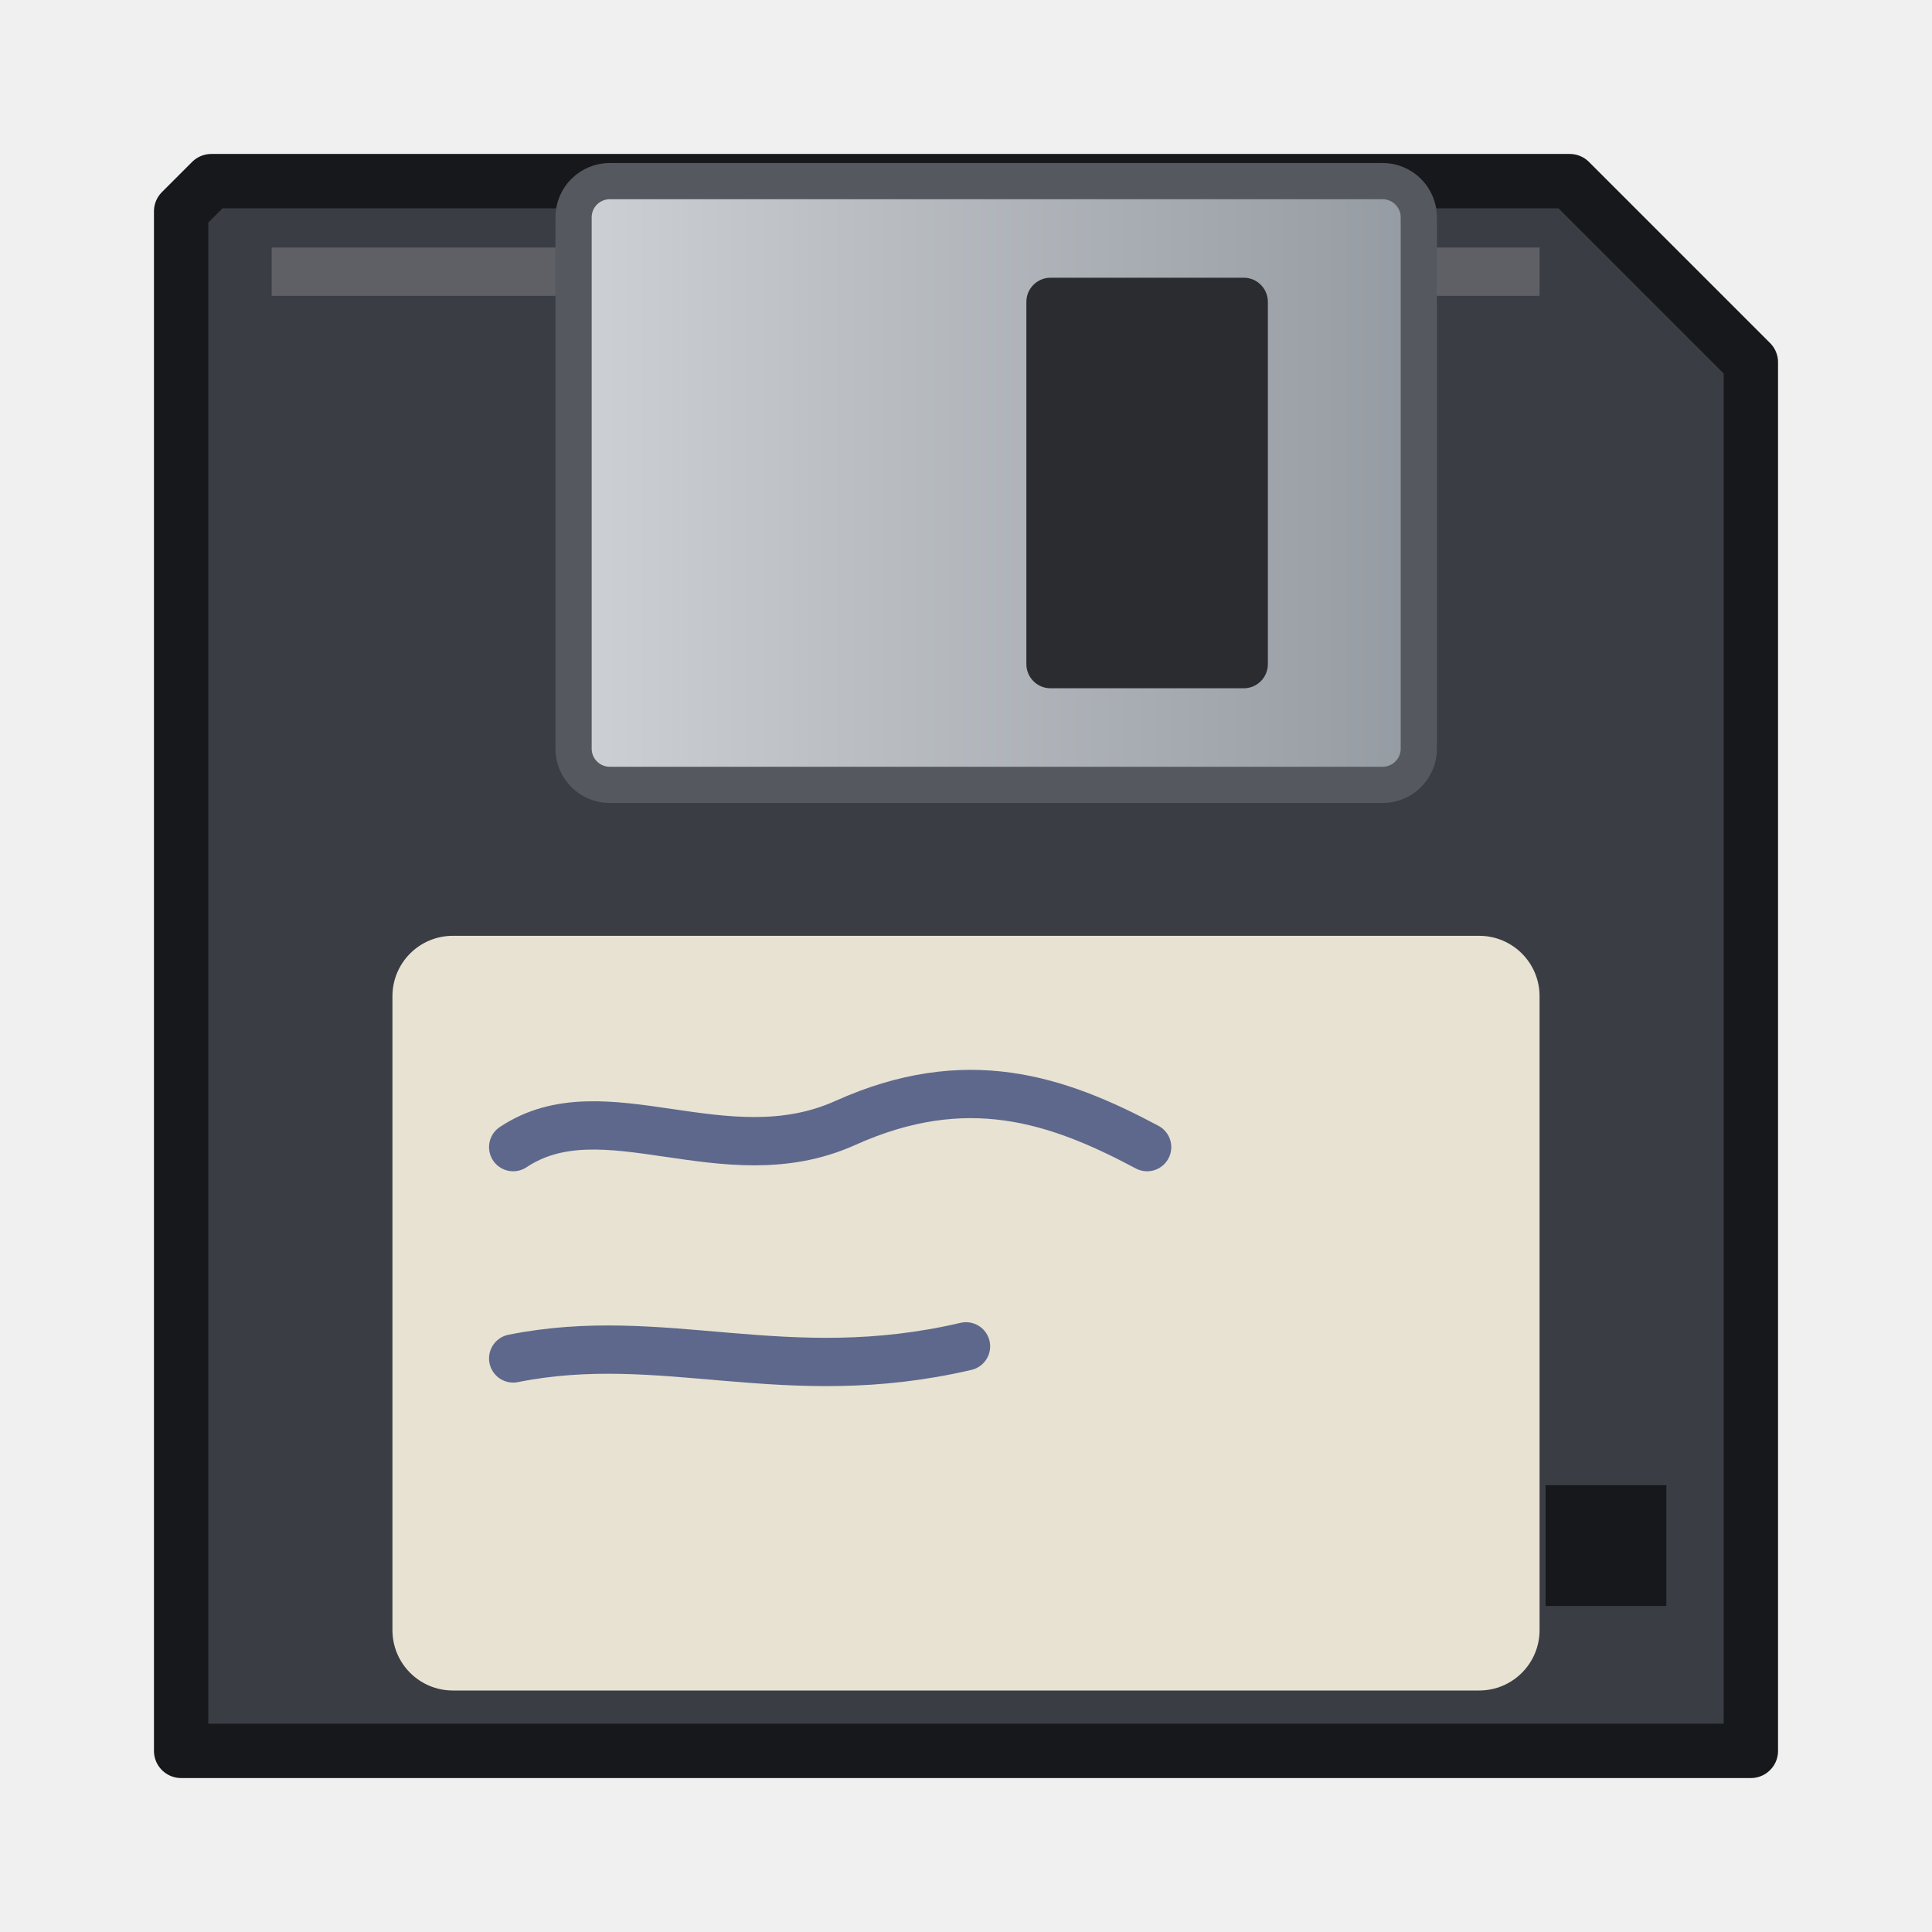
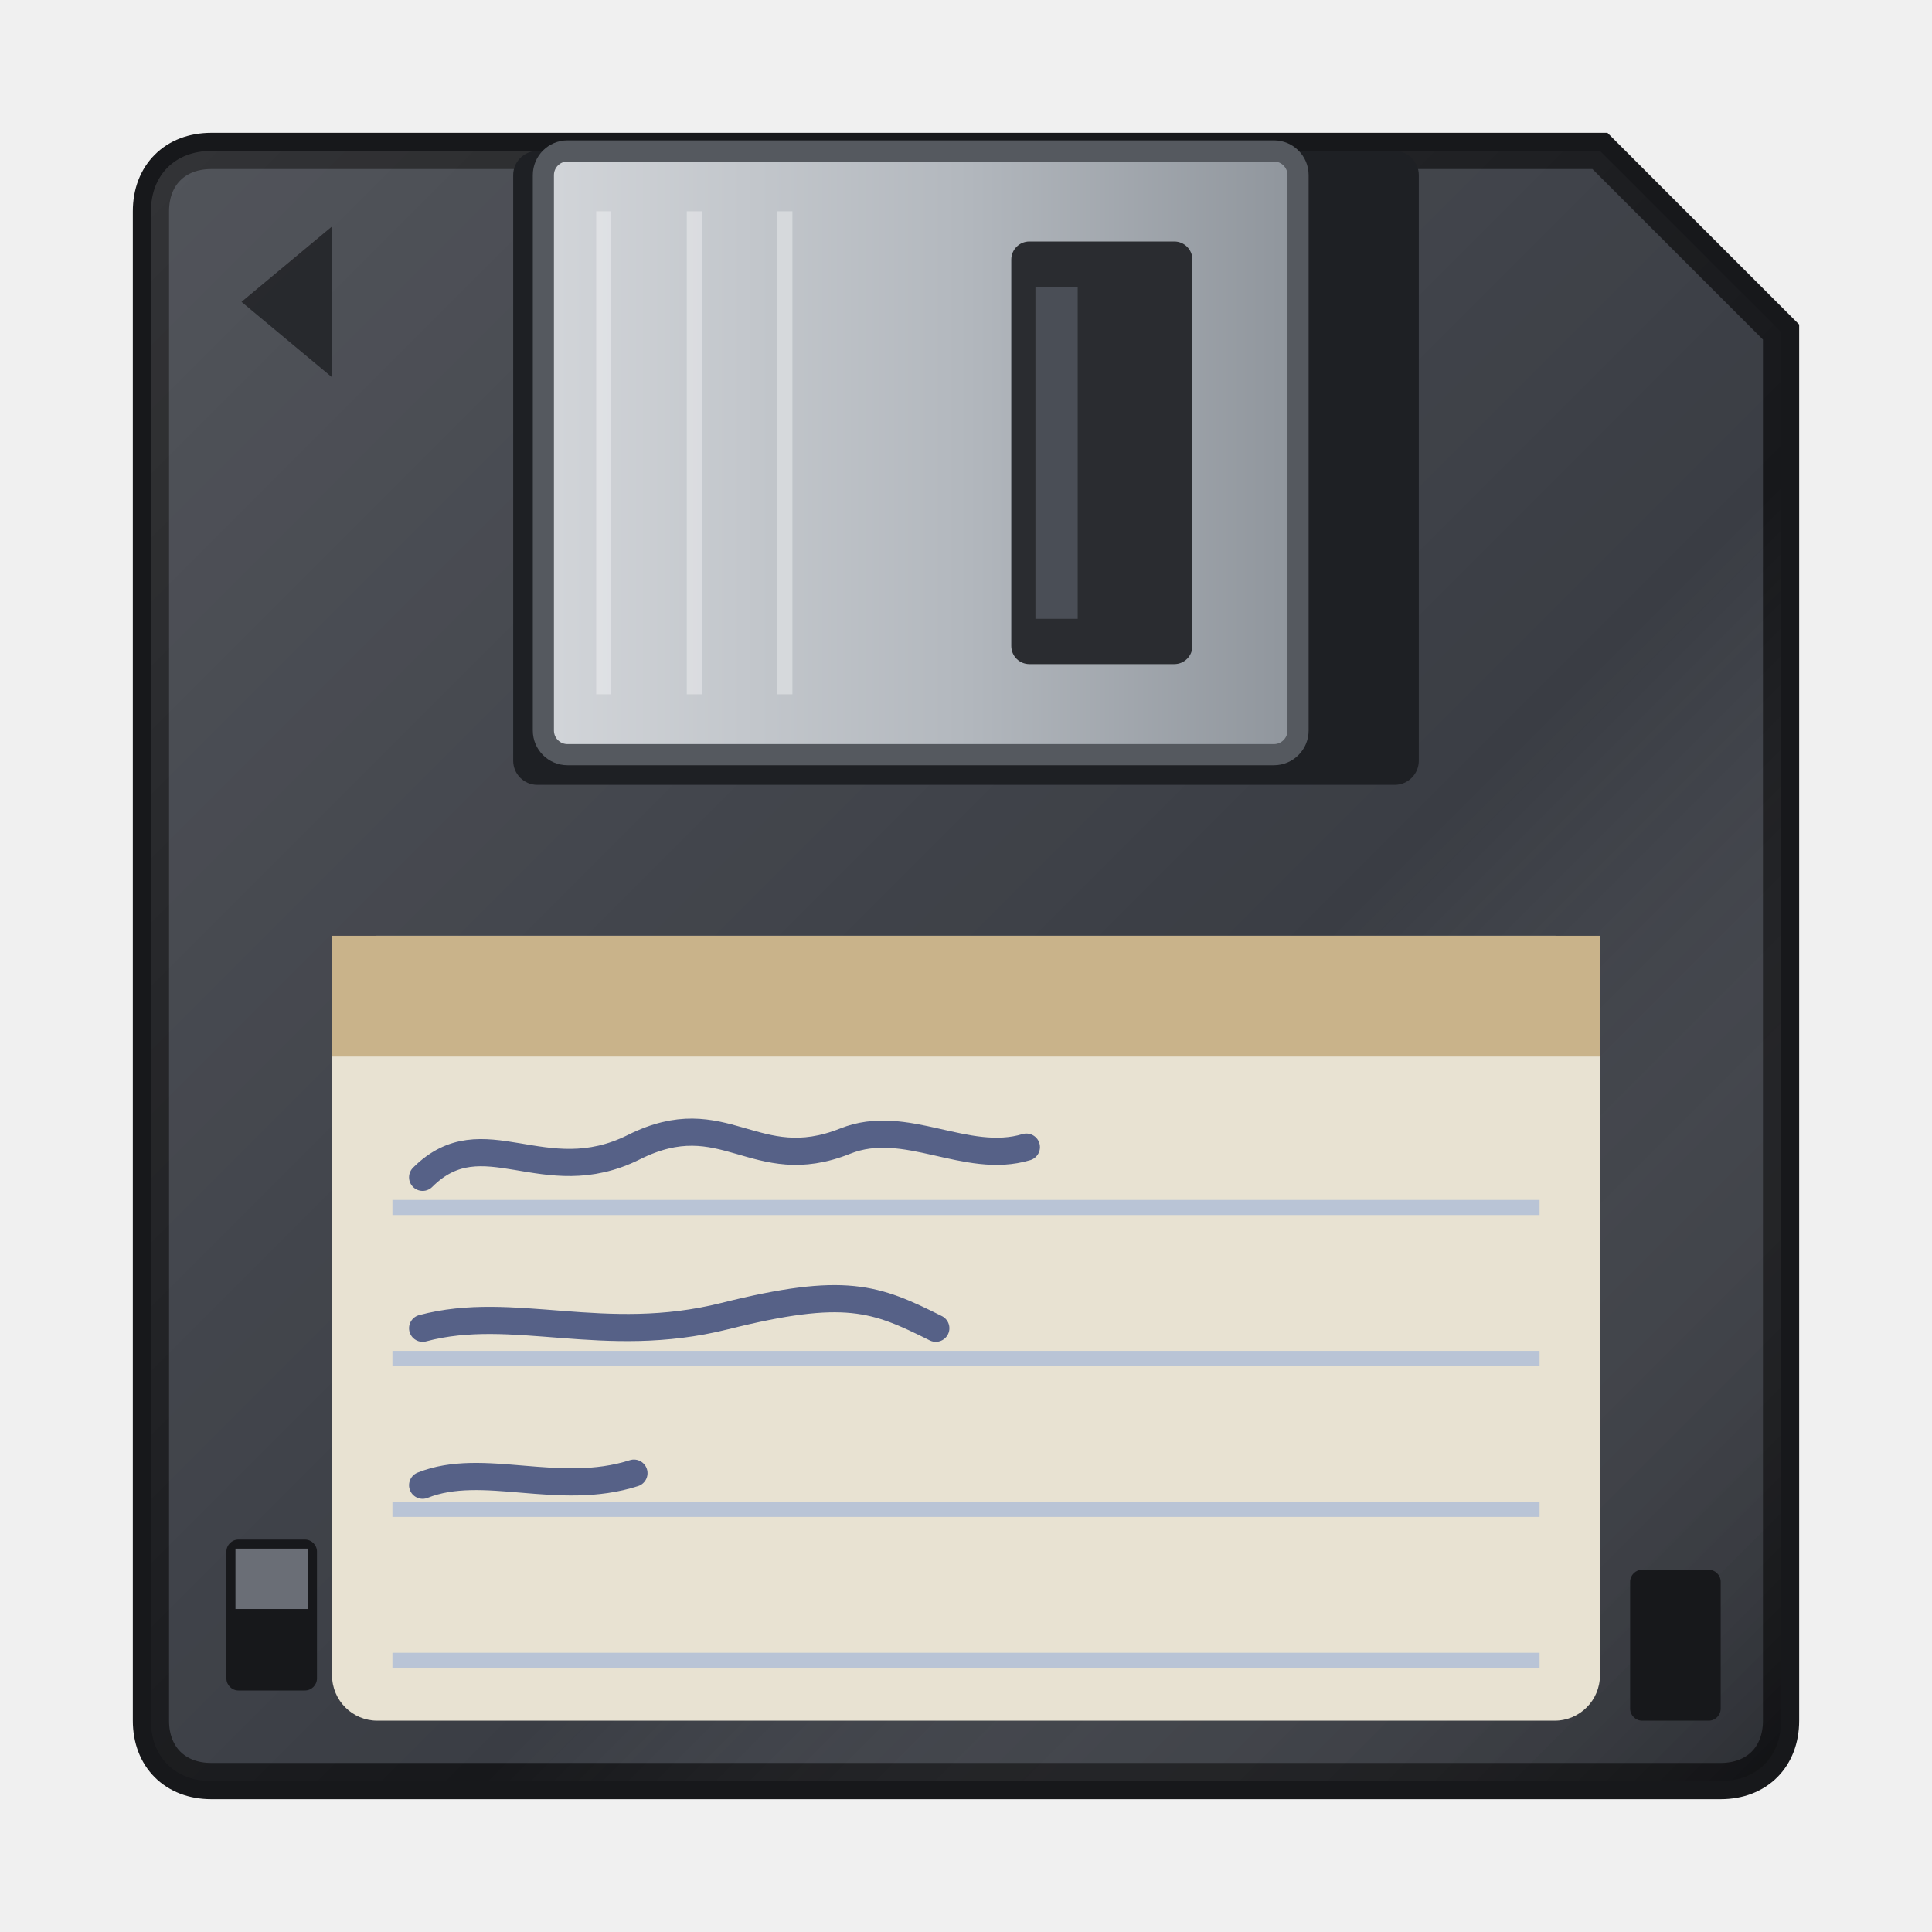
- <svg xmlns="http://www.w3.org/2000/svg" viewBox="0 0 32 32">
+ <svg xmlns="http://www.w3.org/2000/svg" viewBox="0 0 64 64">
  <defs>
    <linearGradient id="shutter" x1="0" y1="0" x2="1" y2="0">
-       <stop offset="0" stop-color="#cdd0d4" />
-       <stop offset="1" stop-color="#959ba2" />
+       <stop offset="0" stop-color="#d2d5d9" />
+       <stop offset="0.55" stop-color="#b3b8be" />
+       <stop offset="1" stop-color="#8f959c" />
+     </linearGradient>
+     <linearGradient id="shade" x1="0" y1="0" x2="1" y2="1">
+       <stop offset="0" stop-color="#ffffff" stop-opacity="0.12" />
+       <stop offset="0.6" stop-color="#ffffff" stop-opacity="0" />
+       <stop offset="1" stop-color="#000000" stop-opacity="0.25" />
    </linearGradient>
  </defs>
-   <path d="M3.5 3L26 3L29 6L29 29L3 29L3 3.5Z" fill="#3a3d44" stroke="#17181b" stroke-width="0.9" stroke-linejoin="round" />
-   <path d="M4.5 4.5L25.5 4.5" stroke="#ffffff" stroke-opacity="0.18" stroke-width="0.8" />
-   <rect x="9.5" y="3" width="14" height="10" rx="0.6" fill="url(#shutter)" stroke="#55595f" stroke-width="0.6" />
-   <rect x="17" y="4.6" width="4" height="6.8" rx="0.4" fill="#2a2c30" />
-   <rect x="6.5" y="15.5" width="19" height="12.5" rx="1" fill="#e8e2d2" />
-   <g fill="none" stroke="#3c4a7a" stroke-width="0.8" stroke-linecap="round" opacity="0.8">
-     <path d="M8.5 19C10 18 12 19.5 14 18.6S17.5 18.2 19 19" />
-     <path d="M8.5 22.5C11 22 13 23 16 22.3" />
+   <path d="M7 5L53 5L59 11L59 57C59 58.2 58.2 59 57 59L7 59C5.8 59 5 58.2 5 57L5 7C5 5.8 5.8 5 7 5Z" fill="#3a3d44" stroke="#17181b" stroke-width="1.2" />
+   <path d="M7 5L53 5L59 11L59 57C59 58.2 58.2 59 57 59L7 59C5.8 59 5 58.2 5 57L5 7C5 5.8 5.8 5 7 5Z" fill="url(#shade)" />
+   <rect x="17" y="5" width="30" height="21" rx="0.8" fill="#1e2024" />
+   <rect x="18" y="5" width="25" height="20" rx="0.8" fill="url(#shutter)" stroke="#55595f" stroke-width="0.7" />
+   <rect x="33.5" y="8" width="6" height="14" rx="0.6" fill="#2a2c30" />
+   <path d="M35 9.5L35 20.5" stroke="#4a4e56" stroke-width="1.4" />
+   <g stroke="#ffffff" stroke-width="0.5" opacity="0.35">
+     <path d="M20 7V23" />
+     <path d="M23 7V23" />
+     <path d="M26 7V23" />
  </g>
-   <rect x="25.6" y="24.6" width="2" height="2" fill="#17181b" />
+   <path d="M8 10L11 7.5L11 12.5Z" fill="#17181b" opacity="0.7" />
+   <rect x="11" y="31" width="42" height="26" rx="1.5" fill="#e8e2d2" />
+   <rect x="11" y="31" width="42" height="4" fill="#c9b38a" />
+   <g stroke="#b9c4d6" stroke-width="0.5">
+     <path d="M13 40H51" />
+     <path d="M13 45H51" />
+     <path d="M13 50H51" />
+     <path d="M13 55H51" />
+   </g>
+   <g fill="none" stroke="#3c4a7a" stroke-width="0.9" stroke-linecap="round" opacity="0.85">
+     <path d="M14 39C16 37 18 39.5 21 38C24 36.5 25 39 28 37.8C30 37 32 38.6 34 38" />
+     <path d="M14 44C17 43.2 20 44.6 24 43.6S29 43 31 44" />
+     <path d="M14 49.2C16 48.4 18.5 49.6 21 48.8" />
+   </g>
+   <rect x="7.5" y="51" width="3" height="5" rx="0.4" fill="#17181b" />
+   <rect x="7.8" y="51.3" width="2.4" height="2" fill="#6a6e76" />
+   <rect x="54" y="52" width="3" height="5" rx="0.4" fill="#17181b" />
</svg>
